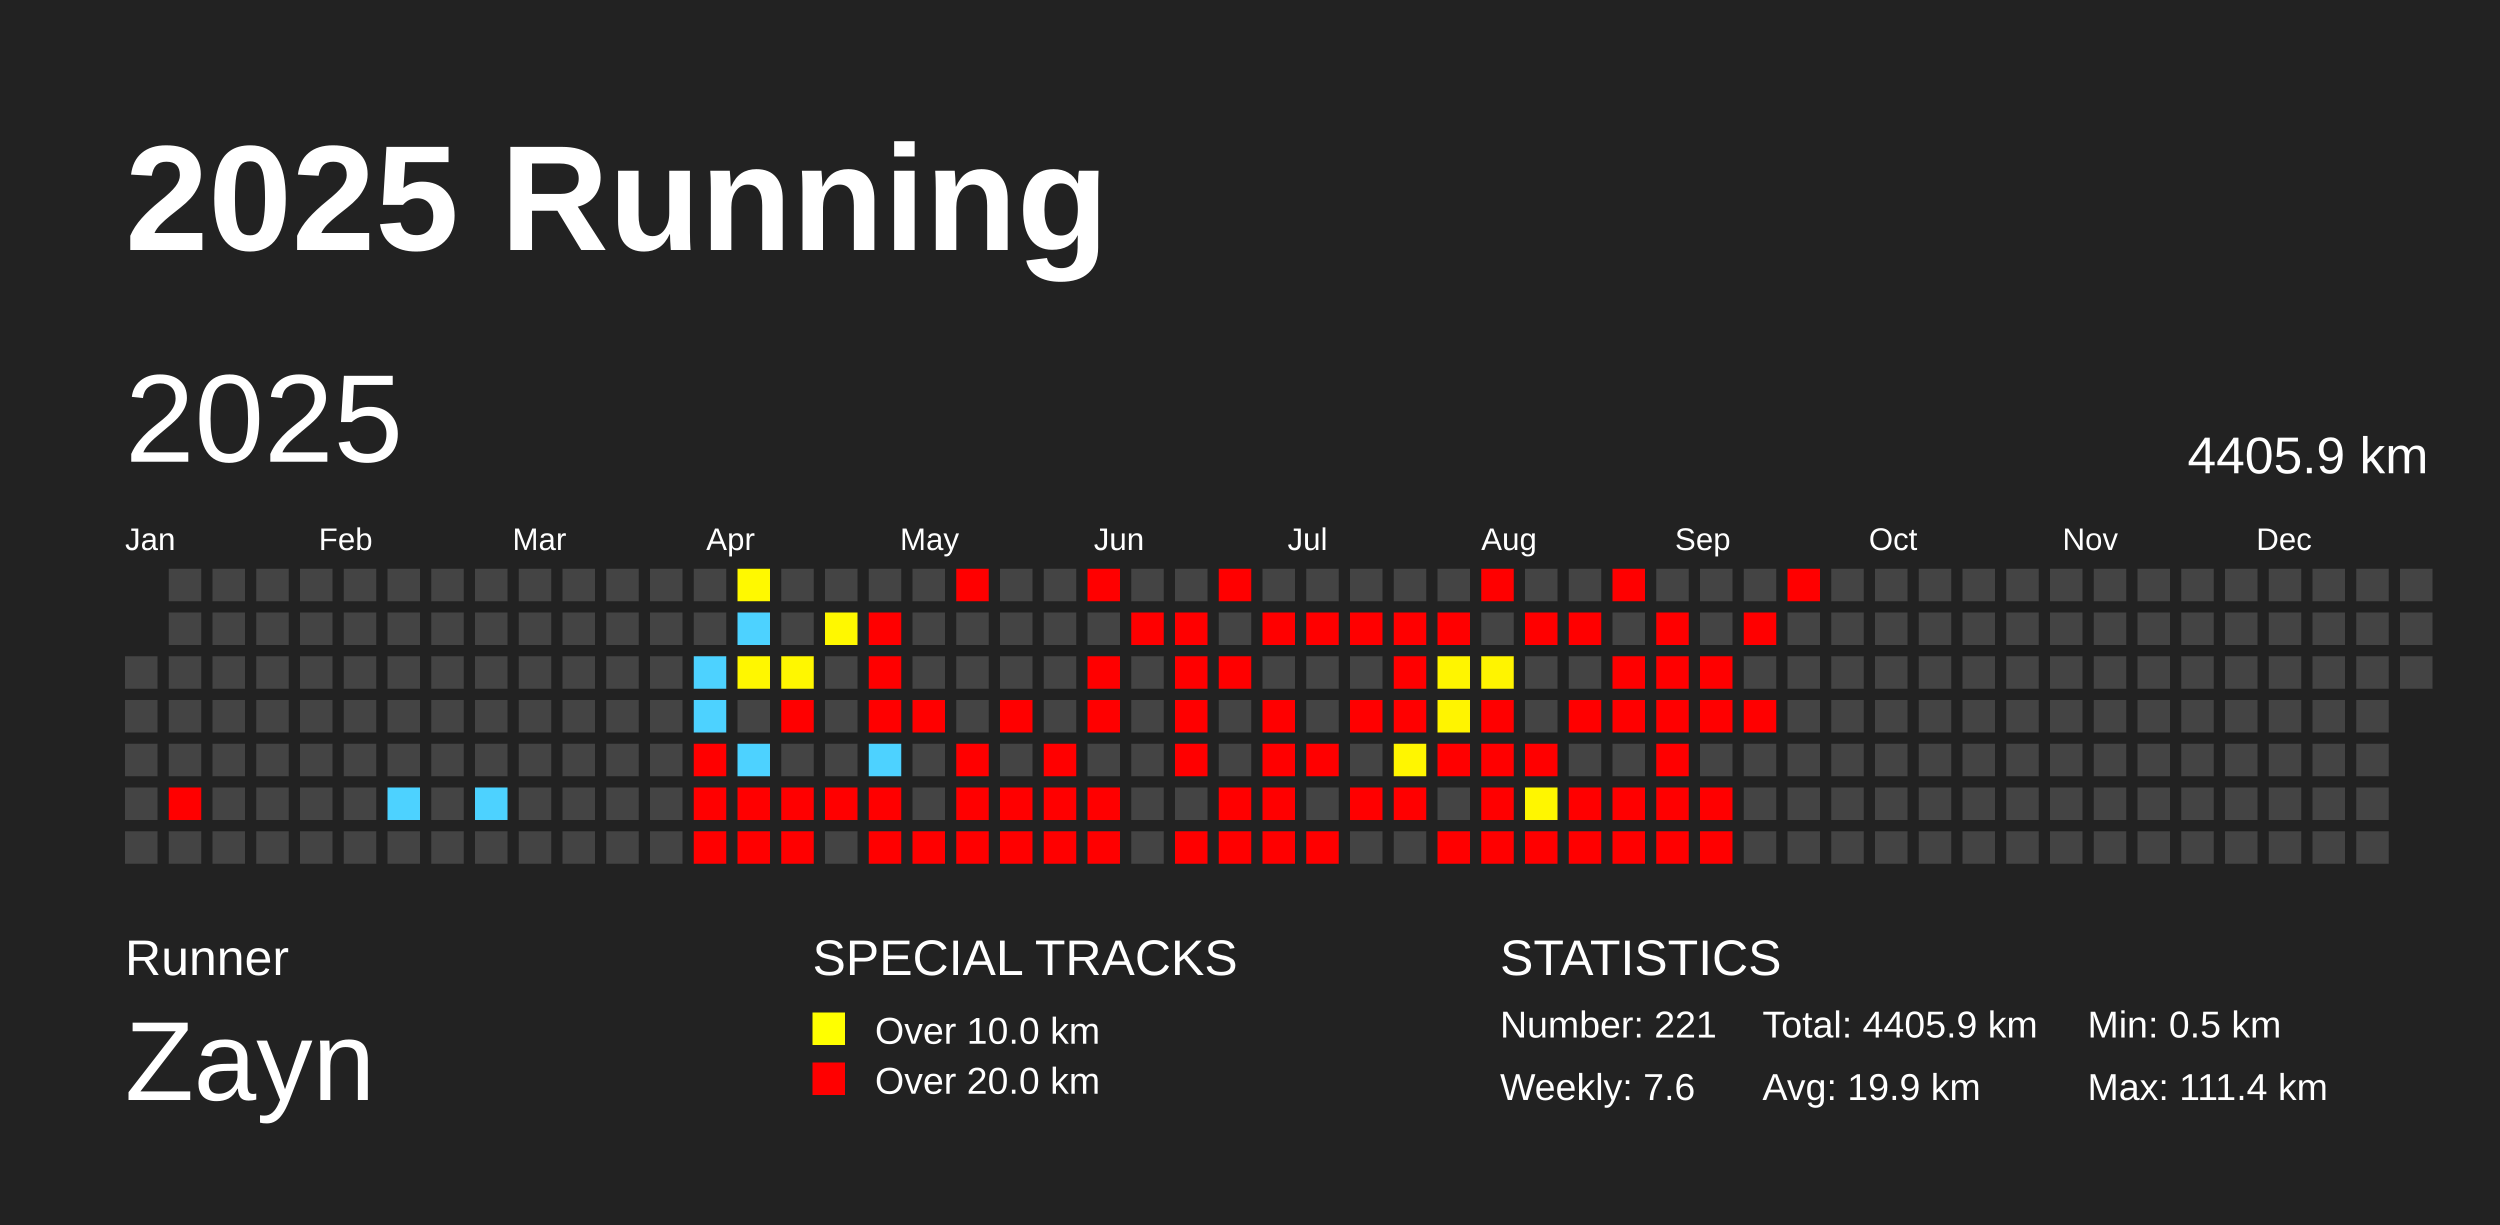
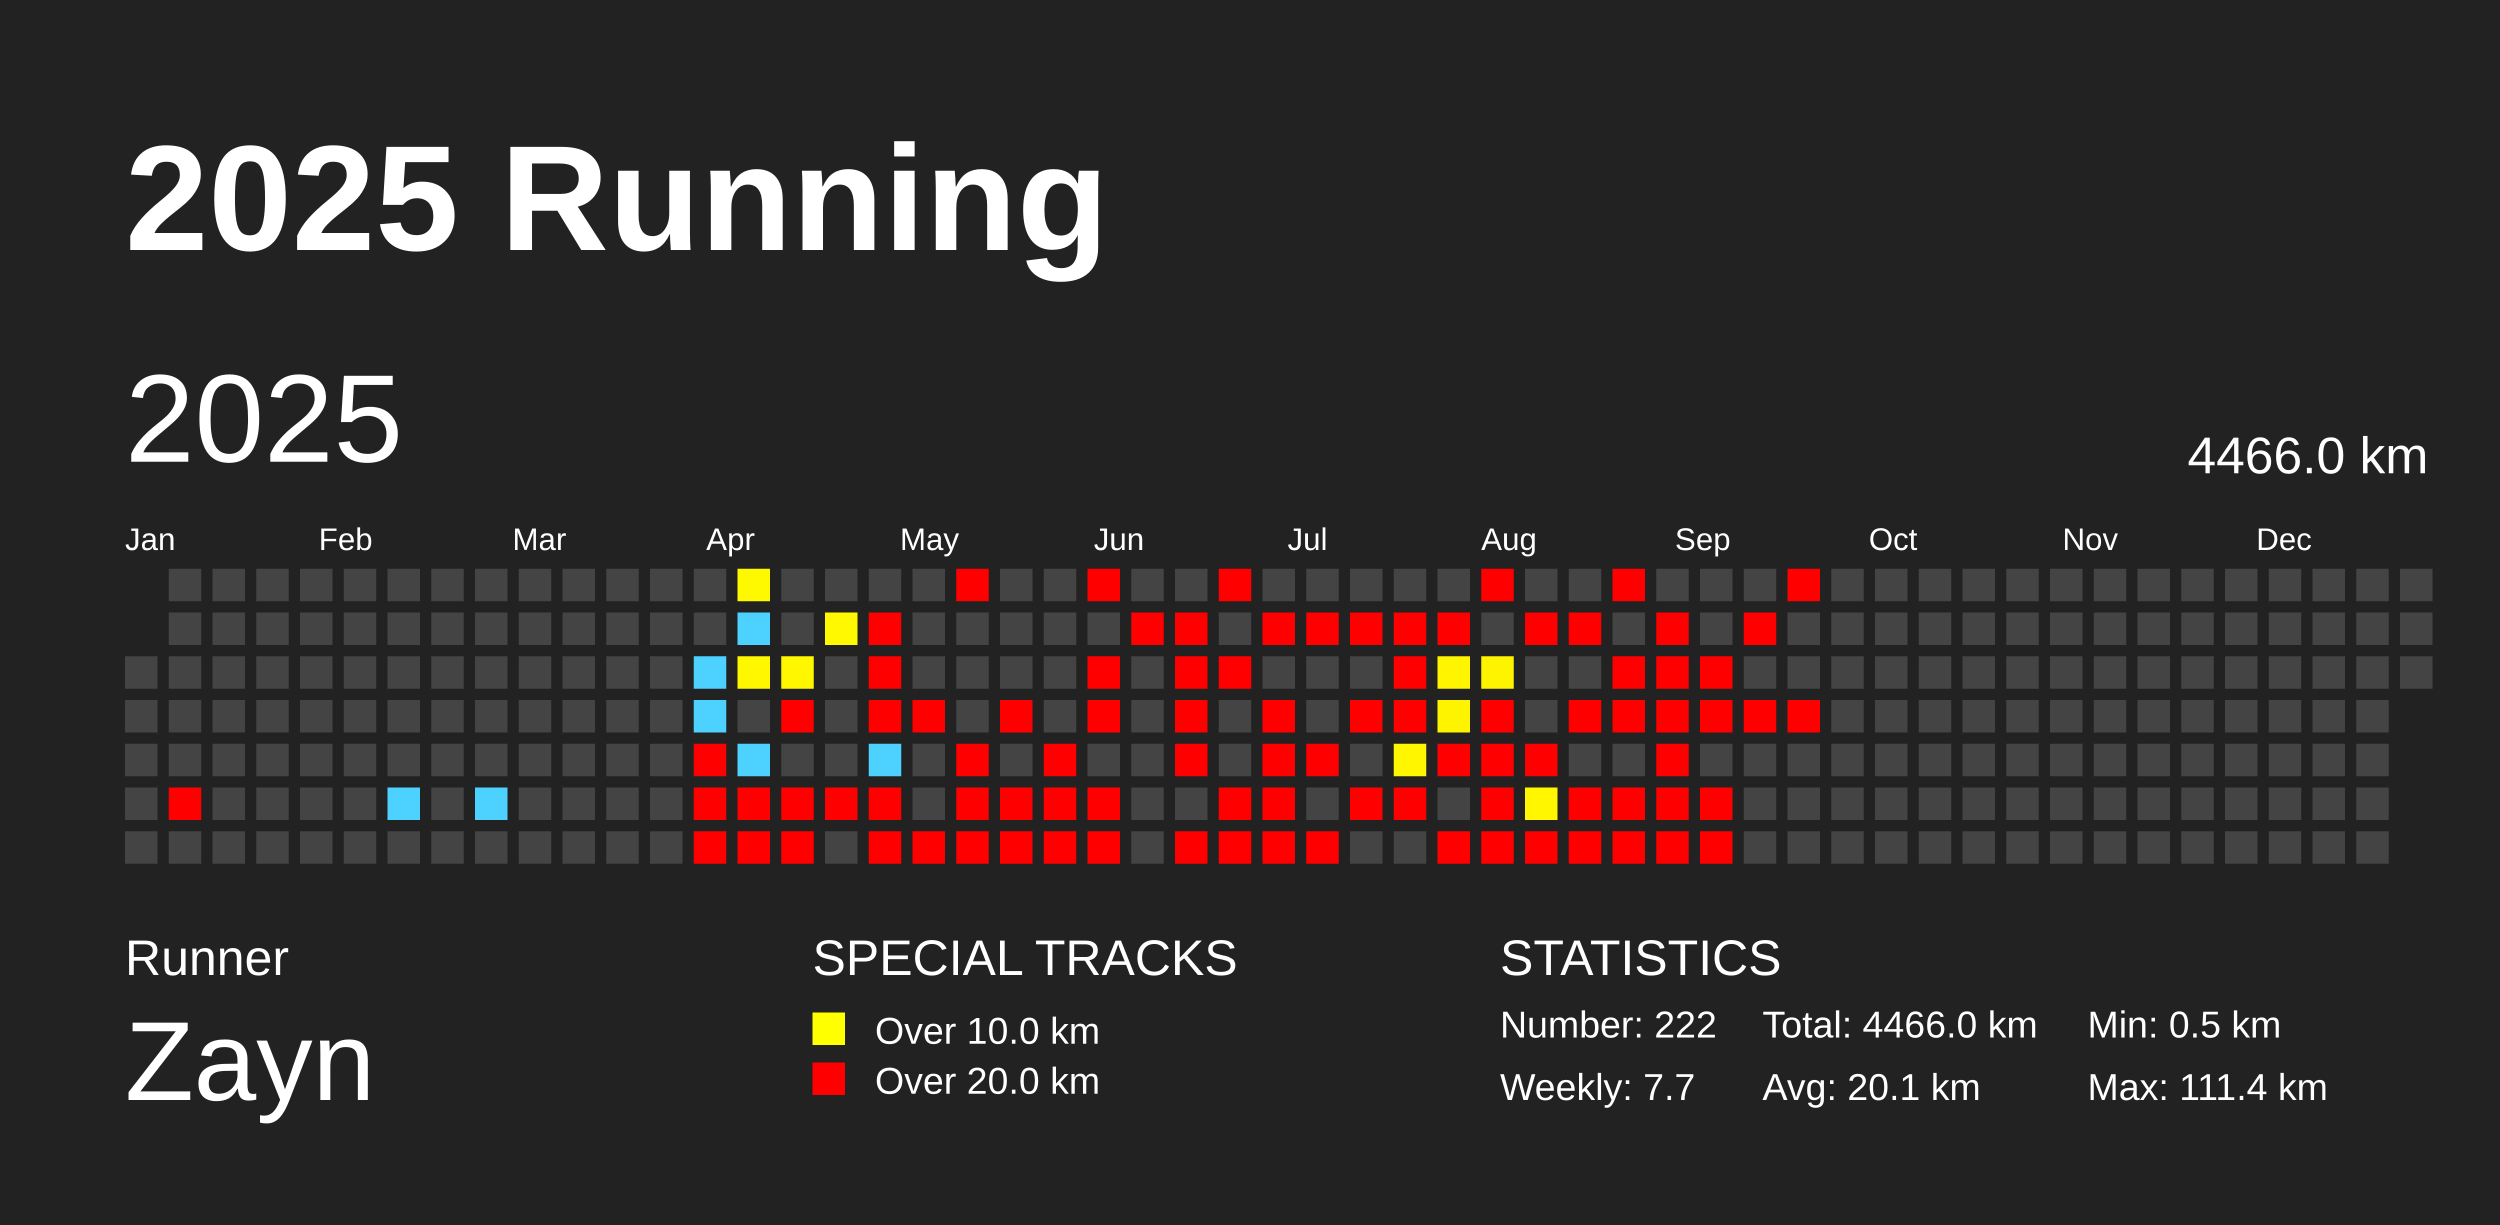
<svg xmlns="http://www.w3.org/2000/svg" baseProfile="full" height="98mm" version="1.1" viewBox="0,0,200,98" width="200mm">
  <defs />
  <rect fill="#222222" height="98" width="200" x="0" y="0" />
  <text fill="#FFFFFF" style="font-size:12px; font-family:Arial; font-weight:bold;" x="10" y="20">2025 Running</text>
  <text fill="#FFFFFF" style="font-size:4px; font-family:Arial" x="10" y="78">Runner</text>
  <text fill="#FFFFFF" style="font-size:9px; font-family:Arial" x="10" y="88">Zayn</text>
  <text fill="#FFFFFF" style="font-size:4px; font-family:Arial" x="65" y="78">SPECIAL TRACKS</text>
  <rect fill="yellow" height="2.6" width="2.6" x="65" y="81" />
  <text fill="#FFFFFF" style="font-size:3px; font-family:Arial" x="70" y="83.5">Over 10.0 km</text>
  <rect fill="red" height="2.6" width="2.6" x="65" y="85" />
  <text fill="#FFFFFF" style="font-size:3px; font-family:Arial" x="70" y="87.5">Over 20.0 km</text>
  <text fill="#FFFFFF" style="font-size:4px; font-family:Arial" x="120" y="78">STATISTICS</text>
-   <text fill="#FFFFFF" style="font-size:3px; font-family:Arial" x="120" y="83">Number: 221</text>
-   <text fill="#FFFFFF" style="font-size:3px; font-family:Arial" x="120" y="88">Weekly: 7.6</text>
-   <text fill="#FFFFFF" style="font-size:3px; font-family:Arial" x="141" y="83">Total: 4405.9 km</text>
-   <text fill="#FFFFFF" style="font-size:3px; font-family:Arial" x="141" y="88">Avg: 19.9 km</text>
+   <text fill="#FFFFFF" style="font-size:3px; font-family:Arial" x="120" y="83">Number: 222</text>
+   <text fill="#FFFFFF" style="font-size:3px; font-family:Arial" x="120" y="88">Weekly: 7.7</text>
+   <text fill="#FFFFFF" style="font-size:3px; font-family:Arial" x="141" y="83">Total: 4466.0 km</text>
+   <text fill="#FFFFFF" style="font-size:3px; font-family:Arial" x="141" y="88">Avg: 20.1 km</text>
  <text fill="#FFFFFF" style="font-size:3px; font-family:Arial" x="167" y="83">Min: 0.5 km</text>
  <text fill="#FFFFFF" style="font-size:3px; font-family:Arial" x="167" y="88">Max: 111.4 km</text>
  <text dominant-baseline="hanging" fill="#FFFFFF" style="font-size:10.0px; font-family:Arial;" x="10" y="30">2025</text>
-   <text dominant-baseline="hanging" fill="#FFFFFF" style="font-size:4.125px; font-family:Arial;" x="175" y="35">4405.9 km</text>
+   <text dominant-baseline="hanging" fill="#FFFFFF" style="font-size:4.125px; font-family:Arial;" x="175" y="35">4466.0 km</text>
  <text fill="#FFFFFF" style="font-size:2.5px; font-family:Arial" x="10.0" y="44">Jan</text>
  <text fill="#FFFFFF" style="font-size:2.5px; font-family:Arial" x="25.5" y="44">Feb</text>
  <text fill="#FFFFFF" style="font-size:2.5px; font-family:Arial" x="41.0" y="44">Mar</text>
  <text fill="#FFFFFF" style="font-size:2.5px; font-family:Arial" x="56.5" y="44">Apr</text>
  <text fill="#FFFFFF" style="font-size:2.5px; font-family:Arial" x="72.0" y="44">May</text>
  <text fill="#FFFFFF" style="font-size:2.5px; font-family:Arial" x="87.5" y="44">Jun</text>
  <text fill="#FFFFFF" style="font-size:2.5px; font-family:Arial" x="103.0" y="44">Jul</text>
  <text fill="#FFFFFF" style="font-size:2.5px; font-family:Arial" x="118.5" y="44">Aug</text>
  <text fill="#FFFFFF" style="font-size:2.5px; font-family:Arial" x="134.0" y="44">Sep</text>
  <text fill="#FFFFFF" style="font-size:2.5px; font-family:Arial" x="149.5" y="44">Oct</text>
  <text fill="#FFFFFF" style="font-size:2.5px; font-family:Arial" x="165.0" y="44">Nov</text>
  <text fill="#FFFFFF" style="font-size:2.5px; font-family:Arial" x="180.5" y="44">Dec</text>
  <rect fill="#444444" height="2.6" width="2.6" x="10.0" y="52.5" />
  <rect fill="#444444" height="2.6" width="2.6" x="10.0" y="56.0" />
  <rect fill="#444444" height="2.6" width="2.6" x="10.0" y="59.5" />
  <rect fill="#444444" height="2.6" width="2.6" x="10.0" y="63.0" />
  <rect fill="#444444" height="2.6" width="2.6" x="10.0" y="66.5" />
  <rect fill="#444444" height="2.6" width="2.6" x="13.5" y="45.5" />
  <rect fill="#444444" height="2.6" width="2.6" x="13.5" y="49.0" />
  <rect fill="#444444" height="2.6" width="2.6" x="13.5" y="52.5" />
  <rect fill="#444444" height="2.6" width="2.6" x="13.5" y="56.0" />
  <rect fill="#444444" height="2.6" width="2.6" x="13.5" y="59.5" />
  <rect fill="red" height="2.6" width="2.6" x="13.5" y="63.0" />
  <rect fill="#444444" height="2.6" width="2.6" x="13.5" y="66.5" />
  <rect fill="#444444" height="2.6" width="2.6" x="17.0" y="45.5" />
  <rect fill="#444444" height="2.6" width="2.6" x="17.0" y="49.0" />
  <rect fill="#444444" height="2.6" width="2.6" x="17.0" y="52.5" />
  <rect fill="#444444" height="2.6" width="2.6" x="17.0" y="56.0" />
  <rect fill="#444444" height="2.6" width="2.6" x="17.0" y="59.5" />
  <rect fill="#444444" height="2.6" width="2.6" x="17.0" y="63.0" />
  <rect fill="#444444" height="2.6" width="2.6" x="17.0" y="66.5" />
  <rect fill="#444444" height="2.6" width="2.6" x="20.5" y="45.5" />
  <rect fill="#444444" height="2.6" width="2.6" x="20.5" y="49.0" />
  <rect fill="#444444" height="2.6" width="2.6" x="20.5" y="52.5" />
  <rect fill="#444444" height="2.6" width="2.6" x="20.5" y="56.0" />
  <rect fill="#444444" height="2.6" width="2.6" x="20.5" y="59.5" />
  <rect fill="#444444" height="2.6" width="2.6" x="20.5" y="63.0" />
  <rect fill="#444444" height="2.6" width="2.6" x="20.5" y="66.5" />
  <rect fill="#444444" height="2.6" width="2.6" x="24.0" y="45.5" />
  <rect fill="#444444" height="2.6" width="2.6" x="24.0" y="49.0" />
  <rect fill="#444444" height="2.6" width="2.6" x="24.0" y="52.5" />
  <rect fill="#444444" height="2.6" width="2.6" x="24.0" y="56.0" />
  <rect fill="#444444" height="2.6" width="2.6" x="24.0" y="59.5" />
  <rect fill="#444444" height="2.6" width="2.6" x="24.0" y="63.0" />
  <rect fill="#444444" height="2.6" width="2.6" x="24.0" y="66.5" />
  <rect fill="#444444" height="2.6" width="2.6" x="27.5" y="45.5" />
  <rect fill="#444444" height="2.6" width="2.6" x="27.5" y="49.0" />
  <rect fill="#444444" height="2.6" width="2.6" x="27.5" y="52.5" />
  <rect fill="#444444" height="2.6" width="2.6" x="27.5" y="56.0" />
  <rect fill="#444444" height="2.6" width="2.6" x="27.5" y="59.5" />
  <rect fill="#444444" height="2.6" width="2.6" x="27.5" y="63.0" />
  <rect fill="#444444" height="2.6" width="2.6" x="27.5" y="66.5" />
  <rect fill="#444444" height="2.6" width="2.6" x="31.0" y="45.5" />
  <rect fill="#444444" height="2.6" width="2.6" x="31.0" y="49.0" />
  <rect fill="#444444" height="2.6" width="2.6" x="31.0" y="52.5" />
  <rect fill="#444444" height="2.6" width="2.6" x="31.0" y="56.0" />
  <rect fill="#444444" height="2.6" width="2.6" x="31.0" y="59.5" />
  <rect fill="#4dd2ff" height="2.6" width="2.6" x="31.0" y="63.0" />
  <rect fill="#444444" height="2.6" width="2.6" x="31.0" y="66.5" />
  <rect fill="#444444" height="2.6" width="2.6" x="34.5" y="45.5" />
  <rect fill="#444444" height="2.6" width="2.6" x="34.5" y="49.0" />
  <rect fill="#444444" height="2.6" width="2.6" x="34.5" y="52.5" />
  <rect fill="#444444" height="2.6" width="2.6" x="34.5" y="56.0" />
  <rect fill="#444444" height="2.6" width="2.6" x="34.5" y="59.5" />
  <rect fill="#444444" height="2.6" width="2.6" x="34.5" y="63.0" />
  <rect fill="#444444" height="2.6" width="2.6" x="34.5" y="66.5" />
  <rect fill="#444444" height="2.6" width="2.6" x="38.0" y="45.5" />
  <rect fill="#444444" height="2.6" width="2.6" x="38.0" y="49.0" />
  <rect fill="#444444" height="2.6" width="2.6" x="38.0" y="52.5" />
  <rect fill="#444444" height="2.6" width="2.6" x="38.0" y="56.0" />
  <rect fill="#444444" height="2.6" width="2.6" x="38.0" y="59.5" />
  <rect fill="#4dd2ff" height="2.6" width="2.6" x="38.0" y="63.0" />
  <rect fill="#444444" height="2.6" width="2.6" x="38.0" y="66.5" />
  <rect fill="#444444" height="2.6" width="2.6" x="41.5" y="45.5" />
  <rect fill="#444444" height="2.6" width="2.6" x="41.5" y="49.0" />
  <rect fill="#444444" height="2.6" width="2.6" x="41.5" y="52.5" />
  <rect fill="#444444" height="2.6" width="2.6" x="41.5" y="56.0" />
  <rect fill="#444444" height="2.6" width="2.6" x="41.5" y="59.5" />
  <rect fill="#444444" height="2.6" width="2.6" x="41.5" y="63.0" />
  <rect fill="#444444" height="2.6" width="2.6" x="41.5" y="66.5" />
  <rect fill="#444444" height="2.6" width="2.6" x="45.0" y="45.5" />
  <rect fill="#444444" height="2.6" width="2.6" x="45.0" y="49.0" />
  <rect fill="#444444" height="2.6" width="2.6" x="45.0" y="52.5" />
  <rect fill="#444444" height="2.6" width="2.6" x="45.0" y="56.0" />
  <rect fill="#444444" height="2.6" width="2.6" x="45.0" y="59.5" />
  <rect fill="#444444" height="2.6" width="2.6" x="45.0" y="63.0" />
  <rect fill="#444444" height="2.6" width="2.6" x="45.0" y="66.5" />
  <rect fill="#444444" height="2.6" width="2.6" x="48.5" y="45.5" />
  <rect fill="#444444" height="2.6" width="2.6" x="48.5" y="49.0" />
  <rect fill="#444444" height="2.6" width="2.6" x="48.5" y="52.5" />
  <rect fill="#444444" height="2.6" width="2.6" x="48.5" y="56.0" />
  <rect fill="#444444" height="2.6" width="2.6" x="48.5" y="59.5" />
  <rect fill="#444444" height="2.6" width="2.6" x="48.5" y="63.0" />
  <rect fill="#444444" height="2.6" width="2.6" x="48.5" y="66.5" />
  <rect fill="#444444" height="2.6" width="2.6" x="52.0" y="45.5" />
  <rect fill="#444444" height="2.6" width="2.6" x="52.0" y="49.0" />
  <rect fill="#444444" height="2.6" width="2.6" x="52.0" y="52.5" />
  <rect fill="#444444" height="2.6" width="2.6" x="52.0" y="56.0" />
  <rect fill="#444444" height="2.6" width="2.6" x="52.0" y="59.5" />
  <rect fill="#444444" height="2.6" width="2.6" x="52.0" y="63.0" />
  <rect fill="#444444" height="2.6" width="2.6" x="52.0" y="66.5" />
  <rect fill="#444444" height="2.6" width="2.6" x="55.5" y="45.5" />
  <rect fill="#444444" height="2.6" width="2.6" x="55.5" y="49.0" />
  <rect fill="#4dd2ff" height="2.6" width="2.6" x="55.5" y="52.5" />
  <rect fill="#4dd2ff" height="2.6" width="2.6" x="55.5" y="56.0" />
  <rect fill="red" height="2.6" width="2.6" x="55.5" y="59.5" />
  <rect fill="red" height="2.6" width="2.6" x="55.5" y="63.0" />
  <rect fill="red" height="2.6" width="2.6" x="55.5" y="66.5" />
  <rect fill="#fff900" height="2.6" width="2.6" x="59.0" y="45.5" />
  <rect fill="#4dd2ff" height="2.6" width="2.6" x="59.0" y="49.0" />
  <rect fill="#fff700" height="2.6" width="2.6" x="59.0" y="52.5" />
  <rect fill="#444444" height="2.6" width="2.6" x="59.0" y="56.0" />
  <rect fill="#4dd2ff" height="2.6" width="2.6" x="59.0" y="59.5" />
  <rect fill="red" height="2.6" width="2.6" x="59.0" y="63.0" />
  <rect fill="red" height="2.6" width="2.6" x="59.0" y="66.5" />
  <rect fill="#444444" height="2.6" width="2.6" x="62.5" y="45.5" />
  <rect fill="#444444" height="2.6" width="2.6" x="62.5" y="49.0" />
  <rect fill="#fff700" height="2.6" width="2.6" x="62.5" y="52.5" />
  <rect fill="red" height="2.6" width="2.6" x="62.5" y="56.0" />
  <rect fill="#444444" height="2.6" width="2.6" x="62.5" y="59.5" />
  <rect fill="red" height="2.6" width="2.6" x="62.5" y="63.0" />
  <rect fill="red" height="2.6" width="2.6" x="62.5" y="66.5" />
  <rect fill="#444444" height="2.6" width="2.6" x="66.0" y="45.5" />
  <rect fill="#fff800" height="2.6" width="2.6" x="66.0" y="49.0" />
  <rect fill="#444444" height="2.6" width="2.6" x="66.0" y="52.5" />
  <rect fill="#444444" height="2.6" width="2.6" x="66.0" y="56.0" />
  <rect fill="#444444" height="2.6" width="2.6" x="66.0" y="59.5" />
  <rect fill="red" height="2.6" width="2.6" x="66.0" y="63.0" />
  <rect fill="#444444" height="2.6" width="2.6" x="66.0" y="66.5" />
  <rect fill="#444444" height="2.6" width="2.6" x="69.5" y="45.5" />
  <rect fill="red" height="2.6" width="2.6" x="69.5" y="49.0" />
  <rect fill="red" height="2.6" width="2.6" x="69.5" y="52.5" />
  <rect fill="red" height="2.6" width="2.6" x="69.5" y="56.0" />
  <rect fill="#4dd2ff" height="2.6" width="2.6" x="69.5" y="59.5" />
  <rect fill="red" height="2.6" width="2.6" x="69.5" y="63.0" />
  <rect fill="red" height="2.6" width="2.6" x="69.5" y="66.5" />
  <rect fill="#444444" height="2.6" width="2.6" x="73.0" y="45.5" />
  <rect fill="#444444" height="2.6" width="2.6" x="73.0" y="49.0" />
  <rect fill="#444444" height="2.6" width="2.6" x="73.0" y="52.5" />
  <rect fill="red" height="2.6" width="2.6" x="73.0" y="56.0" />
  <rect fill="#444444" height="2.6" width="2.6" x="73.0" y="59.5" />
  <rect fill="#444444" height="2.6" width="2.6" x="73.0" y="63.0" />
  <rect fill="red" height="2.6" width="2.6" x="73.0" y="66.5" />
  <rect fill="red" height="2.6" width="2.6" x="76.5" y="45.5" />
  <rect fill="#444444" height="2.6" width="2.6" x="76.5" y="49.0" />
  <rect fill="#444444" height="2.6" width="2.6" x="76.5" y="52.5" />
  <rect fill="#444444" height="2.6" width="2.6" x="76.5" y="56.0" />
  <rect fill="red" height="2.6" width="2.6" x="76.5" y="59.5" />
  <rect fill="red" height="2.6" width="2.6" x="76.5" y="63.0" />
  <rect fill="red" height="2.6" width="2.6" x="76.5" y="66.5" />
  <rect fill="#444444" height="2.6" width="2.6" x="80.0" y="45.5" />
  <rect fill="#444444" height="2.6" width="2.6" x="80.0" y="49.0" />
  <rect fill="#444444" height="2.6" width="2.6" x="80.0" y="52.5" />
  <rect fill="red" height="2.6" width="2.6" x="80.0" y="56.0" />
  <rect fill="#444444" height="2.6" width="2.6" x="80.0" y="59.5" />
  <rect fill="red" height="2.6" width="2.6" x="80.0" y="63.0" />
  <rect fill="red" height="2.6" width="2.6" x="80.0" y="66.5" />
  <rect fill="#444444" height="2.6" width="2.6" x="83.5" y="45.5" />
  <rect fill="#444444" height="2.6" width="2.6" x="83.5" y="49.0" />
  <rect fill="#444444" height="2.6" width="2.6" x="83.5" y="52.5" />
  <rect fill="#444444" height="2.6" width="2.6" x="83.5" y="56.0" />
  <rect fill="red" height="2.6" width="2.6" x="83.5" y="59.5" />
  <rect fill="red" height="2.6" width="2.6" x="83.5" y="63.0" />
  <rect fill="red" height="2.6" width="2.6" x="83.5" y="66.5" />
  <rect fill="red" height="2.6" width="2.6" x="87.0" y="45.5" />
  <rect fill="#444444" height="2.6" width="2.6" x="87.0" y="49.0" />
  <rect fill="red" height="2.6" width="2.6" x="87.0" y="52.5" />
  <rect fill="red" height="2.6" width="2.6" x="87.0" y="56.0" />
  <rect fill="#444444" height="2.6" width="2.6" x="87.0" y="59.5" />
  <rect fill="red" height="2.6" width="2.6" x="87.0" y="63.0" />
  <rect fill="red" height="2.6" width="2.6" x="87.0" y="66.5" />
  <rect fill="#444444" height="2.6" width="2.6" x="90.5" y="45.5" />
  <rect fill="red" height="2.6" width="2.6" x="90.5" y="49.0" />
  <rect fill="#444444" height="2.6" width="2.6" x="90.5" y="52.5" />
  <rect fill="#444444" height="2.6" width="2.6" x="90.5" y="56.0" />
  <rect fill="#444444" height="2.6" width="2.6" x="90.5" y="59.5" />
  <rect fill="#444444" height="2.6" width="2.6" x="90.5" y="63.0" />
  <rect fill="#444444" height="2.6" width="2.6" x="90.5" y="66.5" />
  <rect fill="#444444" height="2.6" width="2.6" x="94.0" y="45.5" />
  <rect fill="red" height="2.6" width="2.6" x="94.0" y="49.0" />
  <rect fill="red" height="2.6" width="2.6" x="94.0" y="52.5" />
  <rect fill="red" height="2.6" width="2.6" x="94.0" y="56.0" />
  <rect fill="red" height="2.6" width="2.6" x="94.0" y="59.5" />
  <rect fill="#444444" height="2.6" width="2.6" x="94.0" y="63.0" />
  <rect fill="red" height="2.6" width="2.6" x="94.0" y="66.5" />
  <rect fill="red" height="2.6" width="2.6" x="97.5" y="45.5" />
  <rect fill="#444444" height="2.6" width="2.6" x="97.5" y="49.0" />
  <rect fill="red" height="2.6" width="2.6" x="97.5" y="52.5" />
  <rect fill="#444444" height="2.6" width="2.6" x="97.5" y="56.0" />
  <rect fill="#444444" height="2.6" width="2.6" x="97.5" y="59.5" />
  <rect fill="red" height="2.6" width="2.6" x="97.5" y="63.0" />
  <rect fill="red" height="2.6" width="2.6" x="97.5" y="66.5" />
  <rect fill="#444444" height="2.6" width="2.6" x="101.0" y="45.5" />
  <rect fill="red" height="2.6" width="2.6" x="101.0" y="49.0" />
  <rect fill="#444444" height="2.6" width="2.6" x="101.0" y="52.5" />
  <rect fill="red" height="2.6" width="2.6" x="101.0" y="56.0" />
  <rect fill="red" height="2.6" width="2.6" x="101.0" y="59.5" />
  <rect fill="red" height="2.6" width="2.6" x="101.0" y="63.0" />
  <rect fill="red" height="2.6" width="2.6" x="101.0" y="66.5" />
  <rect fill="#444444" height="2.6" width="2.6" x="104.5" y="45.5" />
  <rect fill="red" height="2.6" width="2.6" x="104.5" y="49.0" />
  <rect fill="#444444" height="2.6" width="2.6" x="104.5" y="52.5" />
  <rect fill="#444444" height="2.6" width="2.6" x="104.5" y="56.0" />
  <rect fill="red" height="2.6" width="2.6" x="104.5" y="59.5" />
  <rect fill="#444444" height="2.6" width="2.6" x="104.5" y="63.0" />
  <rect fill="red" height="2.6" width="2.6" x="104.5" y="66.5" />
  <rect fill="#444444" height="2.6" width="2.6" x="108.0" y="45.5" />
  <rect fill="red" height="2.6" width="2.6" x="108.0" y="49.0" />
  <rect fill="#444444" height="2.6" width="2.6" x="108.0" y="52.5" />
  <rect fill="red" height="2.6" width="2.6" x="108.0" y="56.0" />
  <rect fill="#444444" height="2.6" width="2.6" x="108.0" y="59.5" />
  <rect fill="red" height="2.6" width="2.6" x="108.0" y="63.0" />
  <rect fill="#444444" height="2.6" width="2.6" x="108.0" y="66.5" />
  <rect fill="#444444" height="2.6" width="2.6" x="111.5" y="45.5" />
  <rect fill="red" height="2.6" width="2.6" x="111.5" y="49.0" />
  <rect fill="red" height="2.6" width="2.6" x="111.5" y="52.5" />
  <rect fill="red" height="2.6" width="2.6" x="111.5" y="56.0" />
  <rect fill="#fff600" height="2.6" width="2.6" x="111.5" y="59.5" />
  <rect fill="red" height="2.6" width="2.6" x="111.5" y="63.0" />
  <rect fill="#444444" height="2.6" width="2.6" x="111.5" y="66.5" />
  <rect fill="#444444" height="2.6" width="2.6" x="115.0" y="45.5" />
  <rect fill="red" height="2.6" width="2.6" x="115.0" y="49.0" />
  <rect fill="#fff500" height="2.6" width="2.6" x="115.0" y="52.5" />
  <rect fill="#fff400" height="2.6" width="2.6" x="115.0" y="56.0" />
  <rect fill="red" height="2.6" width="2.6" x="115.0" y="59.5" />
  <rect fill="#444444" height="2.6" width="2.6" x="115.0" y="63.0" />
  <rect fill="red" height="2.6" width="2.6" x="115.0" y="66.5" />
  <rect fill="red" height="2.6" width="2.6" x="118.5" y="45.5" />
  <rect fill="#444444" height="2.6" width="2.6" x="118.5" y="49.0" />
  <rect fill="#fff400" height="2.6" width="2.6" x="118.5" y="52.5" />
  <rect fill="red" height="2.6" width="2.6" x="118.5" y="56.0" />
  <rect fill="red" height="2.6" width="2.6" x="118.5" y="59.5" />
  <rect fill="red" height="2.6" width="2.6" x="118.5" y="63.0" />
  <rect fill="red" height="2.6" width="2.6" x="118.5" y="66.5" />
  <rect fill="#444444" height="2.6" width="2.6" x="122.0" y="45.5" />
  <rect fill="red" height="2.6" width="2.6" x="122.0" y="49.0" />
  <rect fill="#444444" height="2.6" width="2.6" x="122.0" y="52.5" />
  <rect fill="#444444" height="2.6" width="2.6" x="122.0" y="56.0" />
  <rect fill="red" height="2.6" width="2.6" x="122.0" y="59.5" />
  <rect fill="#fff600" height="2.6" width="2.6" x="122.0" y="63.0" />
  <rect fill="red" height="2.6" width="2.6" x="122.0" y="66.5" />
  <rect fill="#444444" height="2.6" width="2.6" x="125.5" y="45.5" />
  <rect fill="red" height="2.6" width="2.6" x="125.5" y="49.0" />
  <rect fill="#444444" height="2.6" width="2.6" x="125.5" y="52.5" />
  <rect fill="red" height="2.6" width="2.6" x="125.5" y="56.0" />
  <rect fill="#444444" height="2.6" width="2.6" x="125.5" y="59.5" />
  <rect fill="red" height="2.6" width="2.6" x="125.5" y="63.0" />
  <rect fill="red" height="2.6" width="2.6" x="125.5" y="66.5" />
  <rect fill="red" height="2.6" width="2.6" x="129.0" y="45.5" />
  <rect fill="#444444" height="2.6" width="2.6" x="129.0" y="49.0" />
  <rect fill="red" height="2.6" width="2.6" x="129.0" y="52.5" />
  <rect fill="red" height="2.6" width="2.6" x="129.0" y="56.0" />
  <rect fill="#444444" height="2.6" width="2.6" x="129.0" y="59.5" />
  <rect fill="red" height="2.6" width="2.6" x="129.0" y="63.0" />
  <rect fill="red" height="2.6" width="2.6" x="129.0" y="66.5" />
  <rect fill="#444444" height="2.6" width="2.6" x="132.5" y="45.5" />
  <rect fill="red" height="2.6" width="2.6" x="132.5" y="49.0" />
  <rect fill="red" height="2.6" width="2.6" x="132.5" y="52.5" />
  <rect fill="red" height="2.6" width="2.6" x="132.5" y="56.0" />
  <rect fill="red" height="2.6" width="2.6" x="132.5" y="59.5" />
  <rect fill="red" height="2.6" width="2.6" x="132.5" y="63.0" />
  <rect fill="red" height="2.6" width="2.6" x="132.5" y="66.5" />
  <rect fill="#444444" height="2.6" width="2.6" x="136.0" y="45.5" />
  <rect fill="#444444" height="2.6" width="2.6" x="136.0" y="49.0" />
  <rect fill="red" height="2.6" width="2.6" x="136.0" y="52.5" />
  <rect fill="red" height="2.6" width="2.6" x="136.0" y="56.0" />
  <rect fill="#444444" height="2.6" width="2.6" x="136.0" y="59.5" />
  <rect fill="red" height="2.6" width="2.6" x="136.0" y="63.0" />
  <rect fill="red" height="2.6" width="2.6" x="136.0" y="66.5" />
  <rect fill="#444444" height="2.6" width="2.6" x="139.5" y="45.5" />
  <rect fill="red" height="2.6" width="2.6" x="139.5" y="49.0" />
  <rect fill="#444444" height="2.6" width="2.6" x="139.5" y="52.5" />
  <rect fill="red" height="2.6" width="2.6" x="139.5" y="56.0" />
  <rect fill="#444444" height="2.6" width="2.6" x="139.5" y="59.5" />
  <rect fill="#444444" height="2.6" width="2.6" x="139.5" y="63.0" />
  <rect fill="#444444" height="2.6" width="2.6" x="139.5" y="66.5" />
  <rect fill="red" height="2.6" width="2.6" x="143.0" y="45.5" />
  <rect fill="#444444" height="2.6" width="2.6" x="143.0" y="49.0" />
  <rect fill="#444444" height="2.6" width="2.6" x="143.0" y="52.5" />
-   <rect fill="#444444" height="2.6" width="2.6" x="143.0" y="56.0" />
+   <rect fill="red" height="2.6" width="2.6" x="143.0" y="56.0" />
  <rect fill="#444444" height="2.6" width="2.6" x="143.0" y="59.5" />
  <rect fill="#444444" height="2.6" width="2.6" x="143.0" y="63.0" />
  <rect fill="#444444" height="2.6" width="2.6" x="143.0" y="66.5" />
  <rect fill="#444444" height="2.6" width="2.6" x="146.5" y="45.5" />
  <rect fill="#444444" height="2.6" width="2.6" x="146.5" y="49.0" />
  <rect fill="#444444" height="2.6" width="2.6" x="146.5" y="52.5" />
  <rect fill="#444444" height="2.6" width="2.6" x="146.5" y="56.0" />
  <rect fill="#444444" height="2.6" width="2.6" x="146.5" y="59.5" />
  <rect fill="#444444" height="2.6" width="2.6" x="146.5" y="63.0" />
  <rect fill="#444444" height="2.6" width="2.6" x="146.5" y="66.5" />
  <rect fill="#444444" height="2.6" width="2.6" x="150.0" y="45.5" />
  <rect fill="#444444" height="2.6" width="2.6" x="150.0" y="49.0" />
  <rect fill="#444444" height="2.6" width="2.6" x="150.0" y="52.5" />
  <rect fill="#444444" height="2.6" width="2.6" x="150.0" y="56.0" />
  <rect fill="#444444" height="2.6" width="2.6" x="150.0" y="59.5" />
  <rect fill="#444444" height="2.6" width="2.6" x="150.0" y="63.0" />
  <rect fill="#444444" height="2.6" width="2.6" x="150.0" y="66.5" />
  <rect fill="#444444" height="2.6" width="2.6" x="153.5" y="45.5" />
  <rect fill="#444444" height="2.6" width="2.6" x="153.5" y="49.0" />
  <rect fill="#444444" height="2.6" width="2.6" x="153.5" y="52.5" />
  <rect fill="#444444" height="2.6" width="2.6" x="153.5" y="56.0" />
  <rect fill="#444444" height="2.6" width="2.6" x="153.5" y="59.5" />
  <rect fill="#444444" height="2.6" width="2.6" x="153.5" y="63.0" />
  <rect fill="#444444" height="2.6" width="2.6" x="153.5" y="66.5" />
  <rect fill="#444444" height="2.6" width="2.6" x="157.0" y="45.5" />
  <rect fill="#444444" height="2.6" width="2.6" x="157.0" y="49.0" />
  <rect fill="#444444" height="2.6" width="2.6" x="157.0" y="52.5" />
  <rect fill="#444444" height="2.6" width="2.6" x="157.0" y="56.0" />
  <rect fill="#444444" height="2.6" width="2.6" x="157.0" y="59.5" />
  <rect fill="#444444" height="2.6" width="2.6" x="157.0" y="63.0" />
  <rect fill="#444444" height="2.6" width="2.6" x="157.0" y="66.5" />
  <rect fill="#444444" height="2.6" width="2.6" x="160.5" y="45.5" />
  <rect fill="#444444" height="2.6" width="2.6" x="160.5" y="49.0" />
  <rect fill="#444444" height="2.6" width="2.6" x="160.5" y="52.5" />
  <rect fill="#444444" height="2.6" width="2.6" x="160.5" y="56.0" />
  <rect fill="#444444" height="2.6" width="2.6" x="160.5" y="59.5" />
  <rect fill="#444444" height="2.6" width="2.6" x="160.5" y="63.0" />
  <rect fill="#444444" height="2.6" width="2.6" x="160.5" y="66.5" />
  <rect fill="#444444" height="2.6" width="2.6" x="164.0" y="45.5" />
  <rect fill="#444444" height="2.6" width="2.6" x="164.0" y="49.0" />
  <rect fill="#444444" height="2.6" width="2.6" x="164.0" y="52.5" />
  <rect fill="#444444" height="2.6" width="2.6" x="164.0" y="56.0" />
  <rect fill="#444444" height="2.6" width="2.6" x="164.0" y="59.5" />
  <rect fill="#444444" height="2.6" width="2.6" x="164.0" y="63.0" />
  <rect fill="#444444" height="2.6" width="2.6" x="164.0" y="66.5" />
  <rect fill="#444444" height="2.6" width="2.6" x="167.5" y="45.5" />
  <rect fill="#444444" height="2.6" width="2.6" x="167.5" y="49.0" />
  <rect fill="#444444" height="2.6" width="2.6" x="167.5" y="52.5" />
  <rect fill="#444444" height="2.6" width="2.6" x="167.5" y="56.0" />
  <rect fill="#444444" height="2.6" width="2.6" x="167.5" y="59.5" />
  <rect fill="#444444" height="2.6" width="2.6" x="167.5" y="63.0" />
  <rect fill="#444444" height="2.6" width="2.6" x="167.5" y="66.5" />
  <rect fill="#444444" height="2.6" width="2.6" x="171.0" y="45.5" />
  <rect fill="#444444" height="2.6" width="2.6" x="171.0" y="49.0" />
  <rect fill="#444444" height="2.6" width="2.6" x="171.0" y="52.5" />
  <rect fill="#444444" height="2.6" width="2.6" x="171.0" y="56.0" />
  <rect fill="#444444" height="2.6" width="2.6" x="171.0" y="59.5" />
  <rect fill="#444444" height="2.6" width="2.6" x="171.0" y="63.0" />
  <rect fill="#444444" height="2.6" width="2.6" x="171.0" y="66.5" />
  <rect fill="#444444" height="2.6" width="2.6" x="174.5" y="45.5" />
  <rect fill="#444444" height="2.6" width="2.6" x="174.5" y="49.0" />
  <rect fill="#444444" height="2.6" width="2.6" x="174.5" y="52.5" />
  <rect fill="#444444" height="2.6" width="2.6" x="174.5" y="56.0" />
  <rect fill="#444444" height="2.6" width="2.6" x="174.5" y="59.5" />
  <rect fill="#444444" height="2.6" width="2.6" x="174.5" y="63.0" />
  <rect fill="#444444" height="2.6" width="2.6" x="174.5" y="66.5" />
  <rect fill="#444444" height="2.6" width="2.6" x="178.0" y="45.5" />
  <rect fill="#444444" height="2.6" width="2.6" x="178.0" y="49.0" />
  <rect fill="#444444" height="2.6" width="2.6" x="178.0" y="52.5" />
  <rect fill="#444444" height="2.6" width="2.6" x="178.0" y="56.0" />
  <rect fill="#444444" height="2.6" width="2.6" x="178.0" y="59.5" />
  <rect fill="#444444" height="2.6" width="2.6" x="178.0" y="63.0" />
  <rect fill="#444444" height="2.6" width="2.6" x="178.0" y="66.5" />
  <rect fill="#444444" height="2.6" width="2.6" x="181.5" y="45.5" />
  <rect fill="#444444" height="2.6" width="2.6" x="181.5" y="49.0" />
  <rect fill="#444444" height="2.6" width="2.6" x="181.5" y="52.5" />
  <rect fill="#444444" height="2.6" width="2.6" x="181.5" y="56.0" />
  <rect fill="#444444" height="2.6" width="2.6" x="181.5" y="59.5" />
  <rect fill="#444444" height="2.6" width="2.6" x="181.5" y="63.0" />
  <rect fill="#444444" height="2.6" width="2.6" x="181.5" y="66.5" />
  <rect fill="#444444" height="2.6" width="2.6" x="185.0" y="45.5" />
  <rect fill="#444444" height="2.6" width="2.6" x="185.0" y="49.0" />
  <rect fill="#444444" height="2.6" width="2.6" x="185.0" y="52.5" />
  <rect fill="#444444" height="2.6" width="2.6" x="185.0" y="56.0" />
  <rect fill="#444444" height="2.6" width="2.6" x="185.0" y="59.5" />
  <rect fill="#444444" height="2.6" width="2.6" x="185.0" y="63.0" />
  <rect fill="#444444" height="2.6" width="2.6" x="185.0" y="66.5" />
  <rect fill="#444444" height="2.6" width="2.6" x="188.5" y="45.5" />
  <rect fill="#444444" height="2.6" width="2.6" x="188.5" y="49.0" />
  <rect fill="#444444" height="2.6" width="2.6" x="188.5" y="52.5" />
  <rect fill="#444444" height="2.6" width="2.6" x="188.5" y="56.0" />
  <rect fill="#444444" height="2.6" width="2.6" x="188.5" y="59.5" />
  <rect fill="#444444" height="2.6" width="2.6" x="188.5" y="63.0" />
  <rect fill="#444444" height="2.6" width="2.6" x="188.5" y="66.5" />
  <rect fill="#444444" height="2.6" width="2.6" x="192.0" y="45.5" />
  <rect fill="#444444" height="2.6" width="2.6" x="192.0" y="49.0" />
  <rect fill="#444444" height="2.6" width="2.6" x="192.0" y="52.5" />
</svg>
